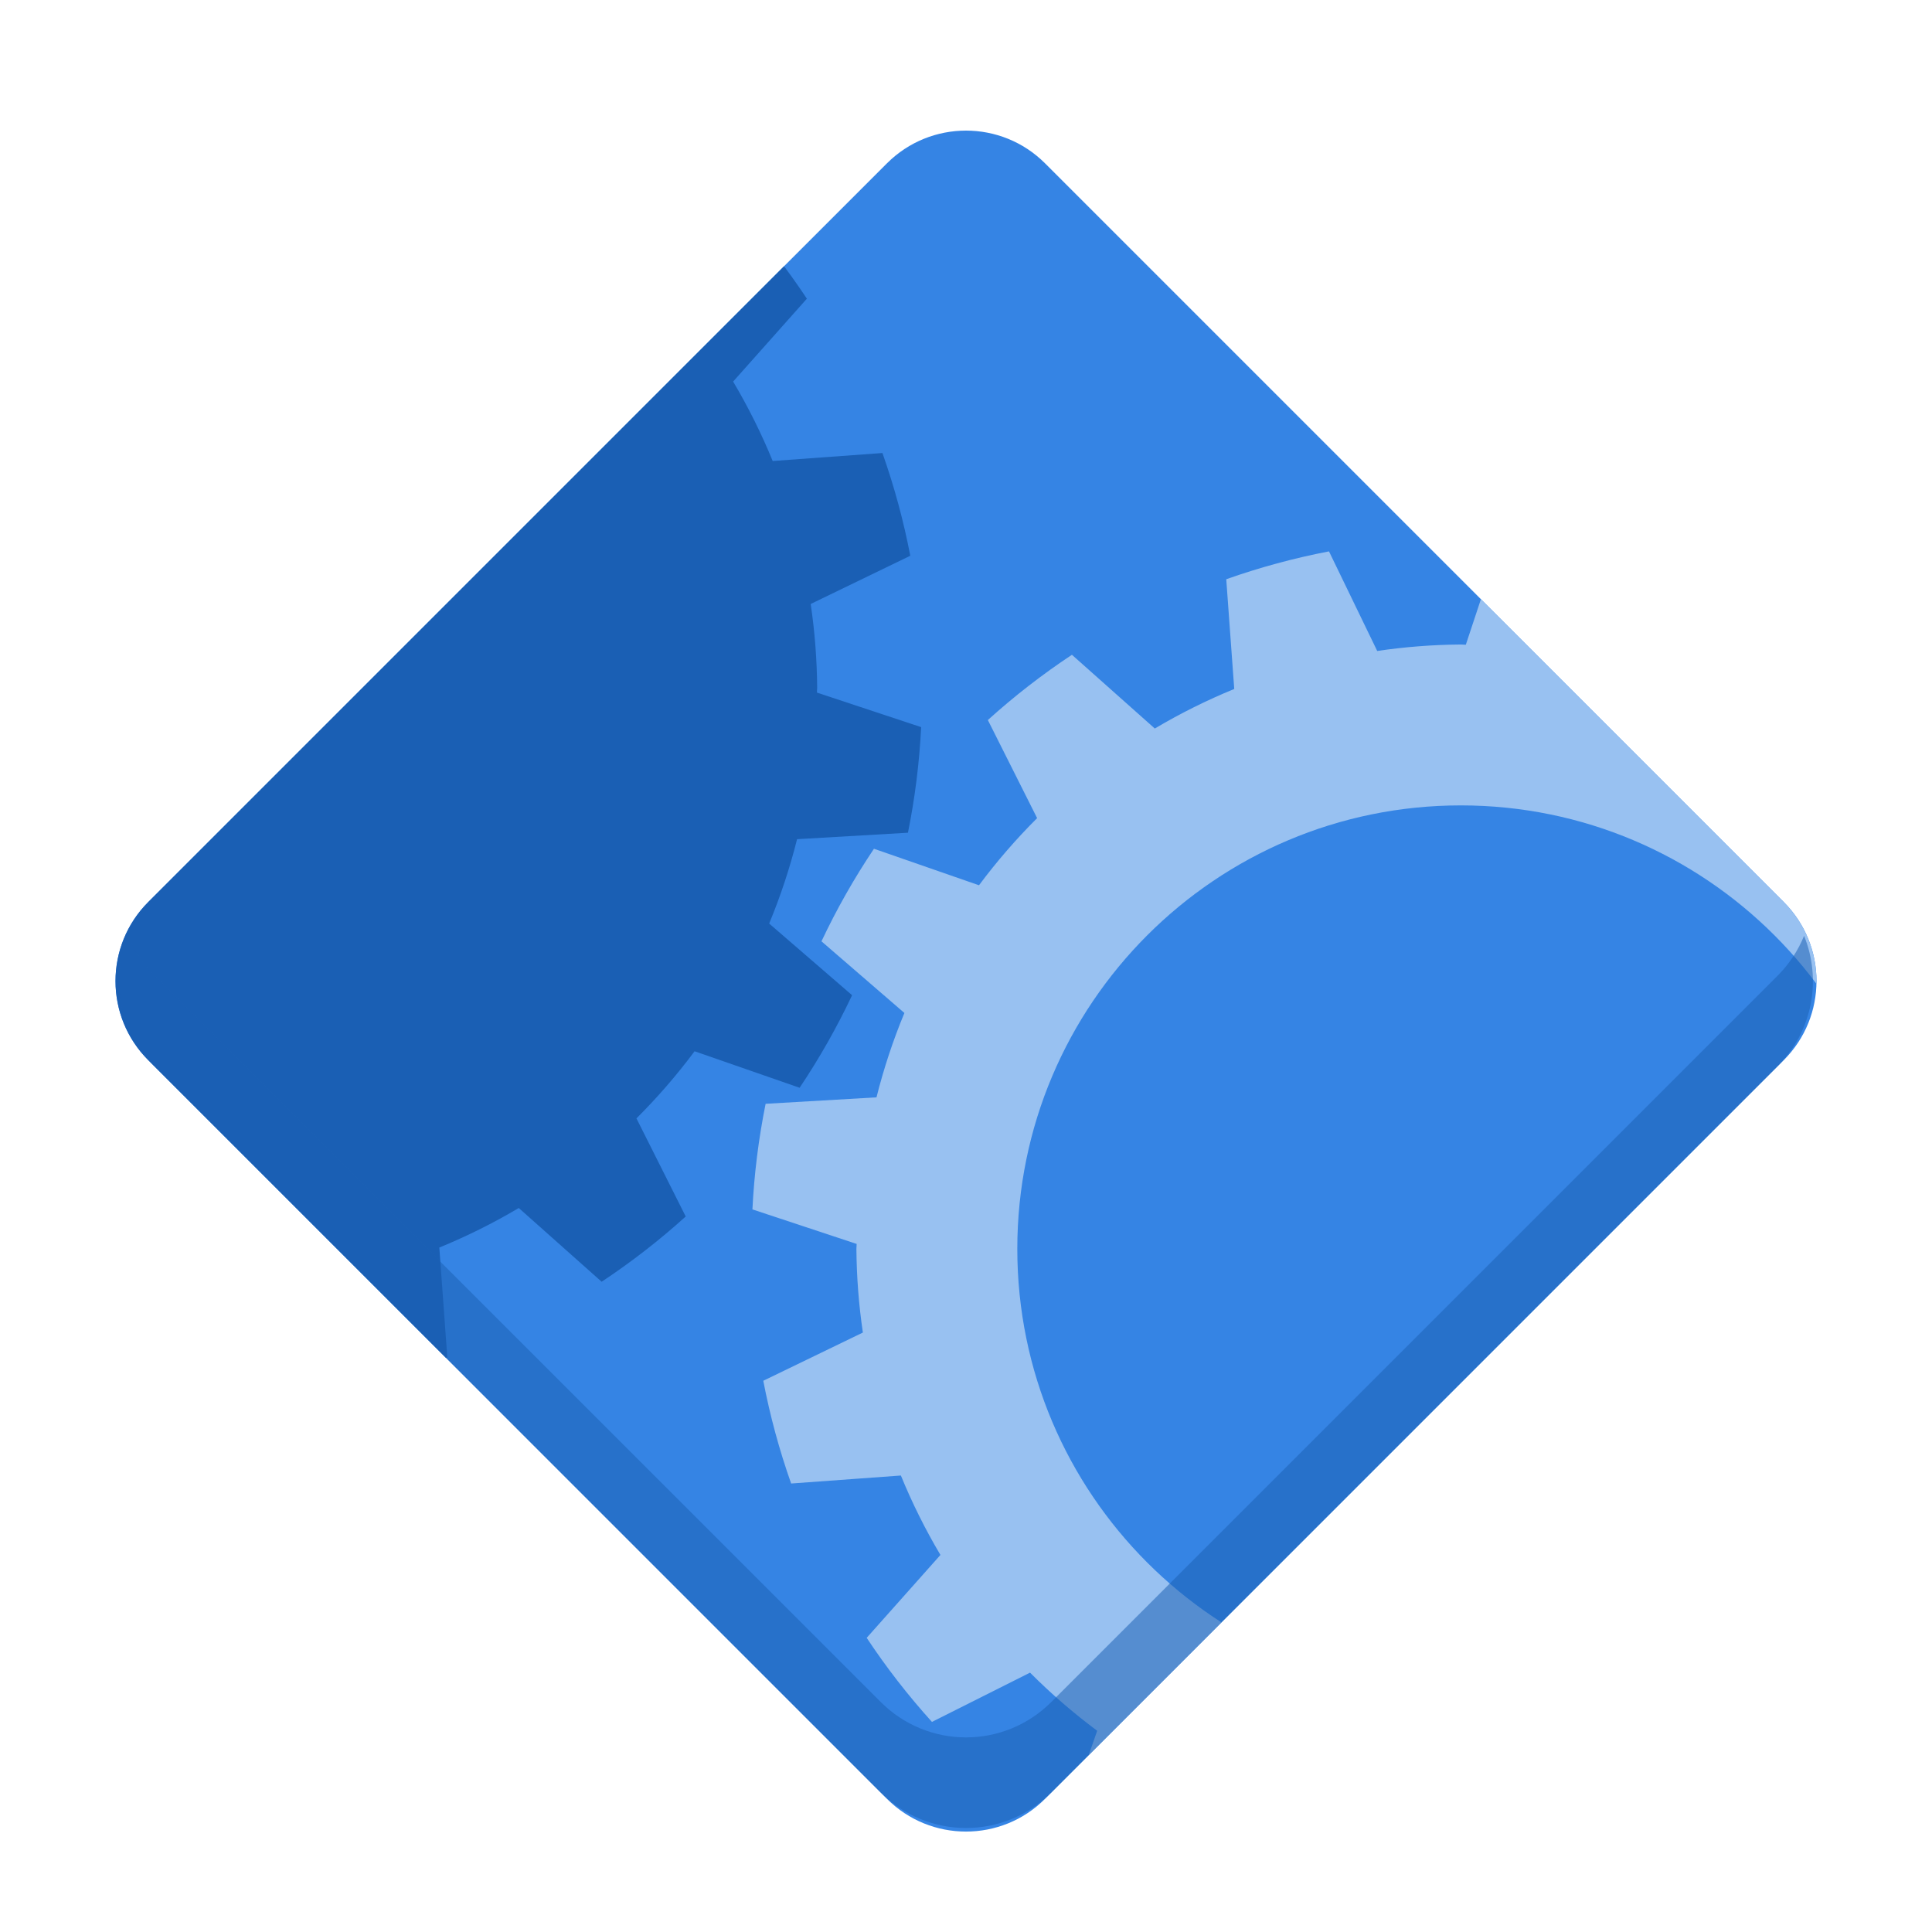
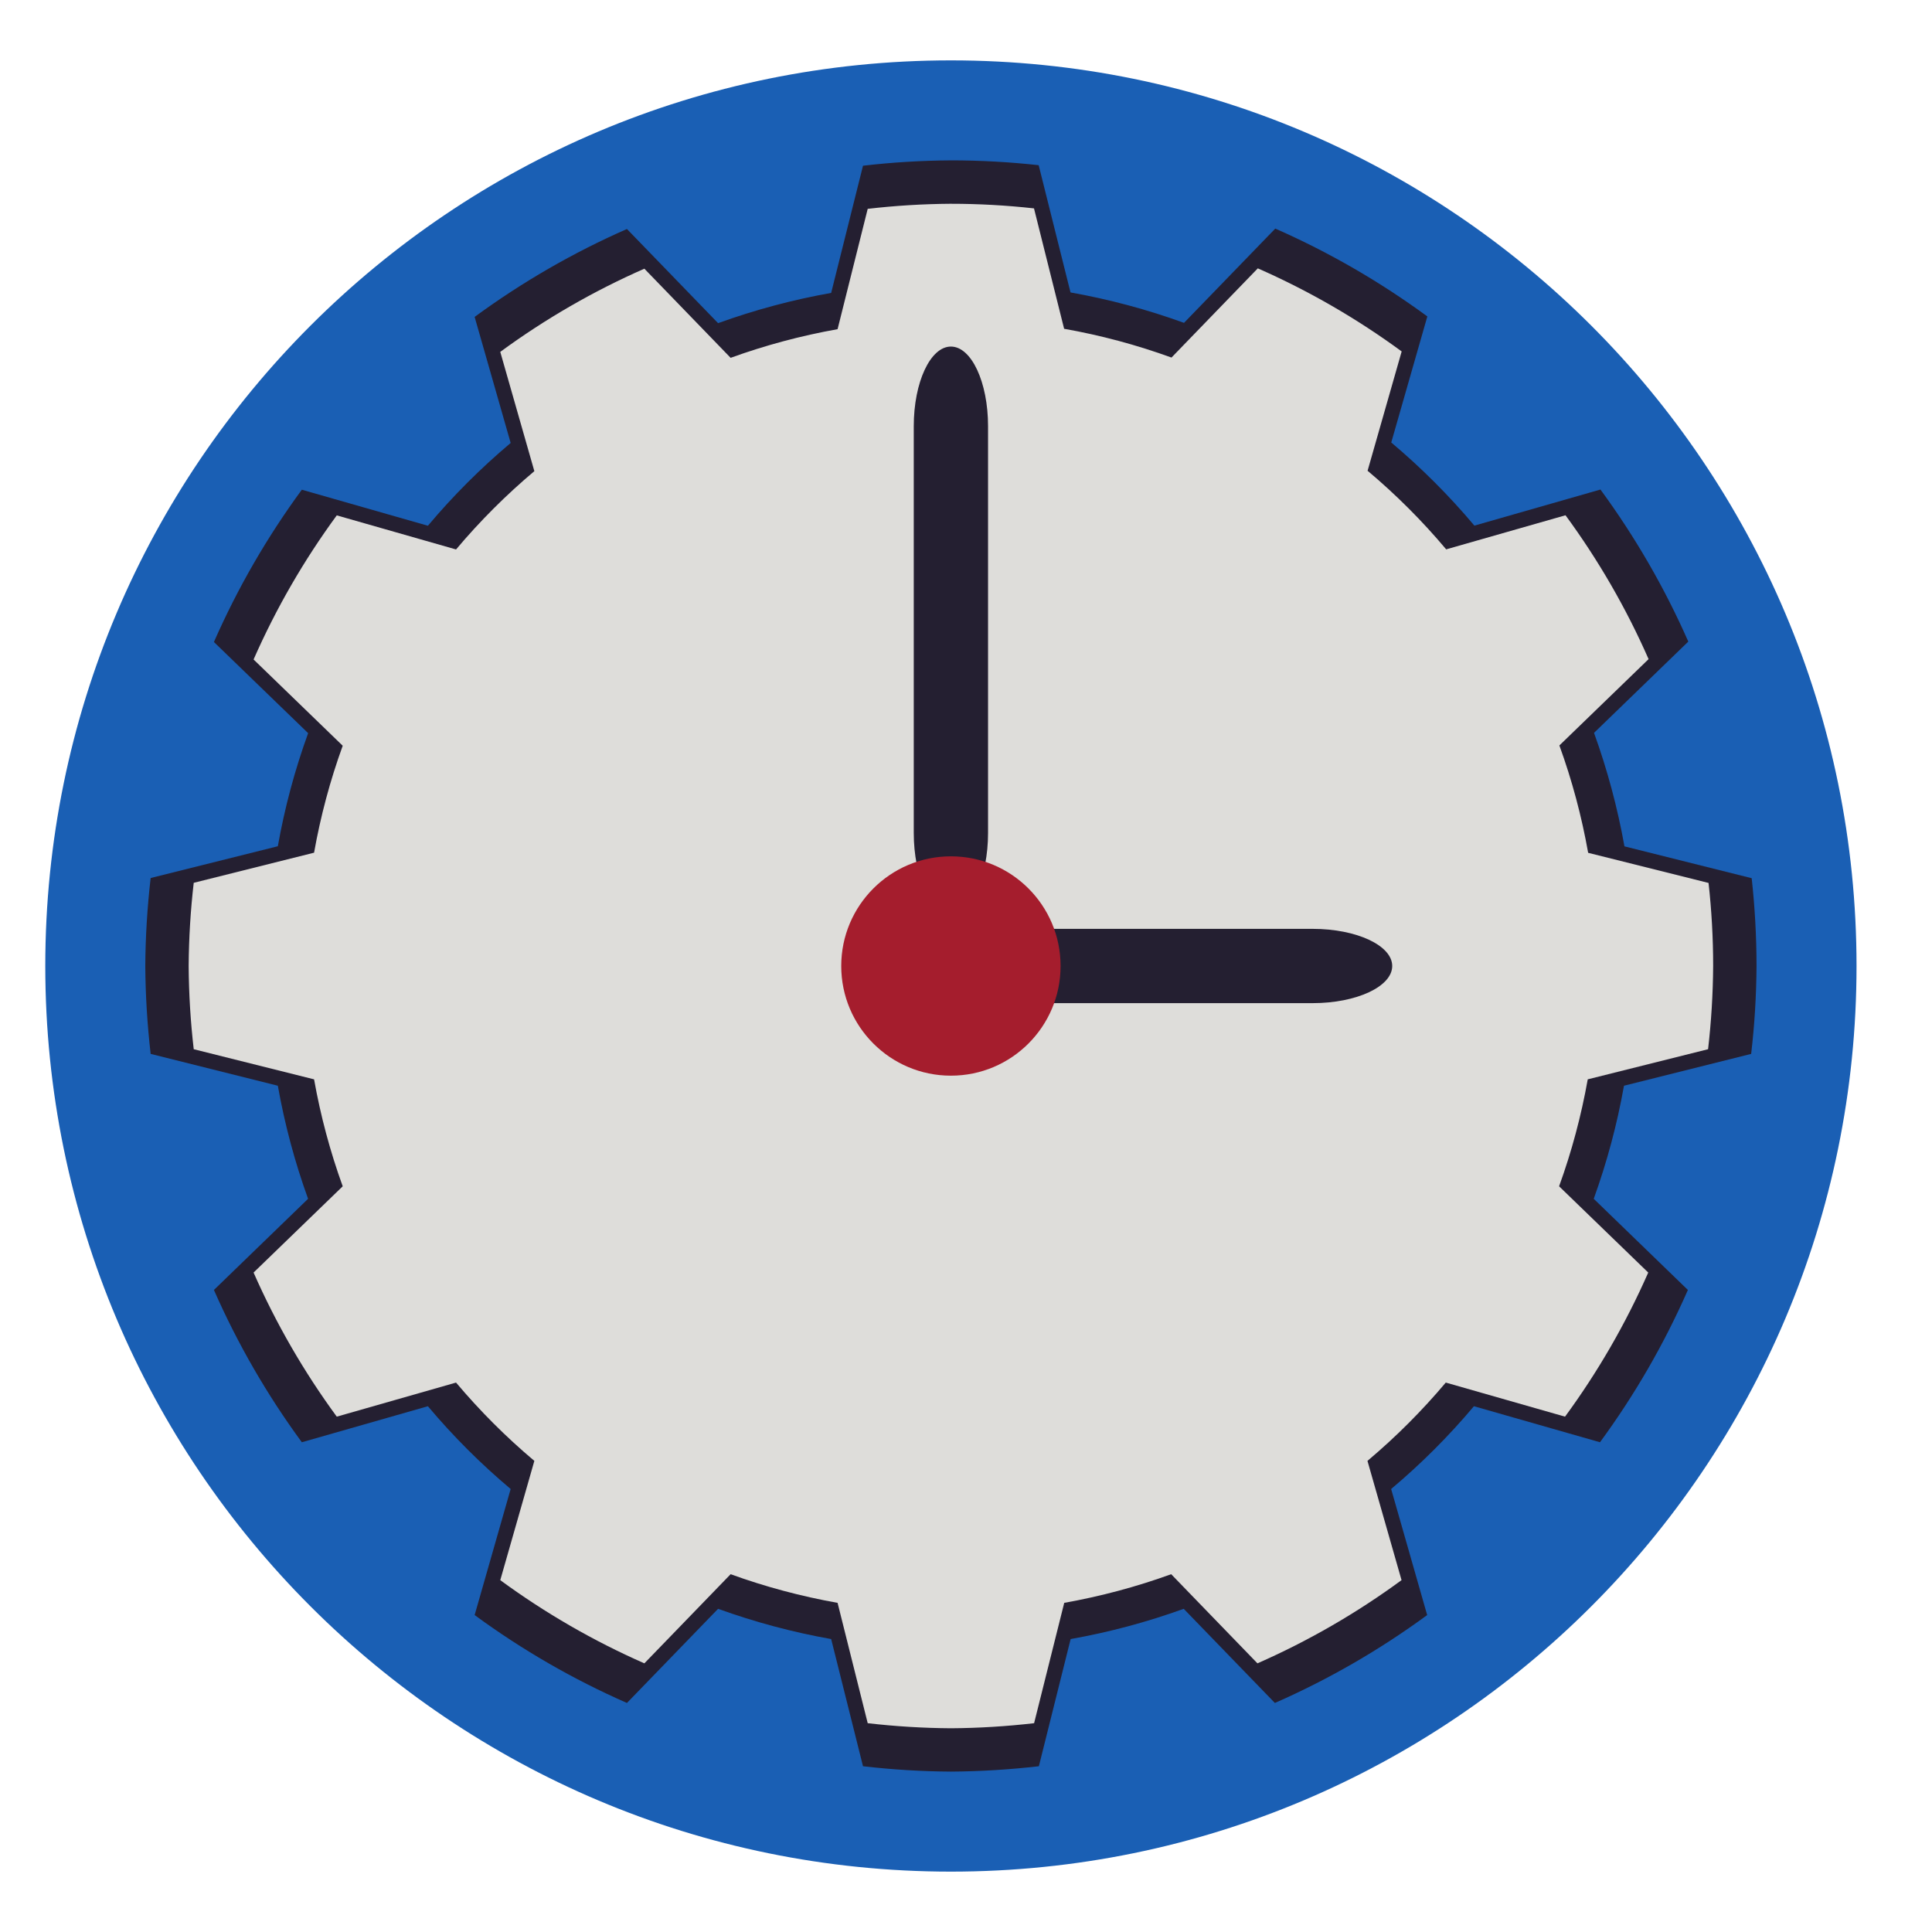
- <svg xmlns="http://www.w3.org/2000/svg" width="33.75mm" height="33.75mm" viewBox="0 0 33.75 33.75" version="1.1" id="svg974">
-   <defs id="defs968">
-     <clipPath clipPathUnits="userSpaceOnUse" id="clipPath18689">
-       <rect clip-path="none" transform="rotate(45)" ry="32" rx="32" y="123.999" x="486.037" height="362.943" width="362.943" id="rect18691" style="display:inline;opacity:1;vector-effect:none;fill:#4a86cf;fill-opacity:1;stroke:none;stroke-width:26.067;stroke-linecap:butt;stroke-linejoin:miter;stroke-miterlimit:4;stroke-dasharray:none;stroke-dashoffset:0;stroke-opacity:1;marker:none;marker-start:none;marker-mid:none;marker-end:none;paint-order:normal;enable-background:new" />
-     </clipPath>
-     <clipPath clipPathUnits="userSpaceOnUse" id="clipPath18689-3">
-       <rect clip-path="none" transform="rotate(45)" ry="32" rx="32" y="123.999" x="486.037" height="362.943" width="362.943" id="rect18691-6" style="display:inline;opacity:1;vector-effect:none;fill:#4a86cf;fill-opacity:1;stroke:none;stroke-width:26.067;stroke-linecap:butt;stroke-linejoin:miter;stroke-miterlimit:4;stroke-dasharray:none;stroke-dashoffset:0;stroke-opacity:1;marker:none;marker-start:none;marker-mid:none;marker-end:none;paint-order:normal;enable-background:new" />
-     </clipPath>
-   </defs>
-   <g id="layer1" transform="translate(-61.81982,-103.944)">
-     <g transform="matrix(0.2636723,0,0,0.2636723,61.81982,-529.397)" style="display:inline;stroke-width:0.25;enable-background:new" id="g1836">
-       <g transform="matrix(0.25,0,0,0.25,0,2295)" id="g18818" style="stroke-width:0.25">
-         <g style="stroke-width:0.27" transform="matrix(0.9260519,0,0,0.9260519,18.93073,50.87633)" id="g18590">
-           <g style="stroke-width:0.27" id="g18681" clip-path="url(#clipPath18689-3)">
-             <rect style="opacity:1;vector-effect:none;fill:#3584e4;fill-opacity:1;stroke:none;stroke-width:8.221;stroke-linecap:butt;stroke-linejoin:miter;stroke-miterlimit:4;stroke-dasharray:none;stroke-dashoffset:0;stroke-opacity:1;marker:none;marker-start:none;marker-mid:none;marker-end:none;paint-order:normal" id="rect18571" width="424" height="424" x="458.337" y="90.642" rx="10.092" ry="10.092" transform="matrix(0.6052817,0.6052817,-0.6052817,0.6052817,33.44063,99.07363)" clip-path="none" />
-             <circle style="opacity:1;vector-effect:none;fill:#f66151;fill-opacity:1;stroke:none;stroke-width:7.037;stroke-linecap:butt;stroke-linejoin:miter;stroke-miterlimit:4;stroke-dasharray:none;stroke-dashoffset:0;stroke-opacity:1;marker:none;marker-start:none;marker-mid:none;marker-end:none;paint-order:normal" id="path18706" cx="0" cy="0" r="0" transform="translate(0,-212)" />
-             <circle style="opacity:1;vector-effect:none;fill:#f66151;fill-opacity:1;stroke:none;stroke-width:7.037;stroke-linecap:butt;stroke-linejoin:miter;stroke-miterlimit:4;stroke-dasharray:none;stroke-dashoffset:0;stroke-opacity:1;marker:none;marker-start:none;marker-mid:none;marker-end:none;paint-order:normal" id="path18708" cx="0" cy="0" r="0" transform="translate(0,-212)" />
-             <path style="display:inline;opacity:1;vector-effect:none;fill:#98c1f1;fill-opacity:1;stroke:none;stroke-width:7.037;stroke-linecap:butt;stroke-linejoin:miter;stroke-miterlimit:4;stroke-dasharray:none;stroke-dashoffset:0;stroke-opacity:1;marker:none;marker-start:none;marker-mid:none;marker-end:none;paint-order:normal;enable-background:new" d="m 408.92,561.918 -9.886,29.829 a 172.971,172.971 0 0 0 -1.427,-0.071 172.971,172.971 0 0 0 -23.929,1.852 l -13.801,-28.501 a 203.293,203.293 0 0 0 -29.401,7.972 l 2.286,31.405 a 172.971,172.971 0 0 0 -22.732,11.319 l -23.718,-21.103 a 203.293,203.293 0 0 0 -24.059,18.674 l 14.099,28.073 a 172.971,172.971 0 0 0 -16.636,19.211 l -30.058,-10.448 a 203.293,203.293 0 0 0 -15.017,26.488 l 23.73,20.507 a 172.971,172.971 0 0 0 -7.985,24.143 l -31.73,1.849 a 203.293,203.293 0 0 0 -3.778,30.217 l 29.829,9.886 a 172.971,172.971 0 0 0 -0.071,1.427 172.971,172.971 0 0 0 1.852,23.929 l -28.501,13.801 a 203.293,203.293 0 0 0 7.972,29.401 l 31.405,-2.286 a 172.971,172.971 0 0 0 11.319,22.732 l -21.103,23.718 a 203.293,203.293 0 0 0 18.674,24.059 l 28.073,-14.099 a 172.971,172.971 0 0 0 19.211,16.636 l -10.448,30.058 a 203.293,203.293 0 0 0 26.488,15.017 l 20.507,-23.73 a 172.971,172.971 0 0 0 24.143,7.985 l 1.849,31.73 a 203.293,203.293 0 0 0 30.217,3.778 l 9.886,-29.829 a 172.971,172.971 0 0 0 1.427,0.071 172.971,172.971 0 0 0 23.929,-1.852 l 13.801,28.501 a 203.293,203.293 0 0 0 29.401,-7.972 l -2.286,-31.405 a 172.971,172.971 0 0 0 22.732,-11.319 l 23.718,21.103 A 203.293,203.293 0 0 0 532.96,916 l -14.099,-28.073 a 172.971,172.971 0 0 0 16.636,-19.211 l 30.058,10.448 a 203.293,203.293 0 0 0 15.017,-26.488 l -23.73,-20.507 a 172.971,172.971 0 0 0 7.985,-24.143 l 31.73,-1.849 a 203.293,203.293 0 0 0 3.778,-30.217 l -29.829,-9.886 a 172.971,172.971 0 0 0 0.071,-1.427 172.971,172.971 0 0 0 -1.852,-23.929 l 28.501,-13.801 a 203.293,203.293 0 0 0 -7.972,-29.401 l -31.405,2.286 a 172.971,172.971 0 0 0 -11.319,-22.732 l 21.103,-23.718 a 203.293,203.293 0 0 0 -18.674,-24.059 l -28.073,14.099 a 172.971,172.971 0 0 0 -19.211,-16.636 l 10.448,-30.058 A 203.293,203.293 0 0 0 485.636,581.681 l -20.507,23.73 a 172.971,172.971 0 0 0 -24.143,-7.985 l -1.849,-31.73 a 203.293,203.293 0 0 0 -30.217,-3.778 z M 397.607,637.722 A 126.926,126.926 0 0 1 524.532,764.647 126.926,126.926 0 0 1 397.607,891.572 126.926,126.926 0 0 1 270.682,764.647 126.926,126.926 0 0 1 397.607,637.722 Z" id="path18717-4" />
-             <path id="path18758" d="m 51.748,401.284 -9.886,29.829 c -0.476,-0.026 -0.951,-0.05 -1.427,-0.071 -8.01,0.062 -16.005,0.681 -23.929,1.852 L 2.706,404.392 c -9.986,1.918 -19.814,4.583 -29.401,7.972 l 2.286,31.405 c -7.844,3.211 -15.442,6.994 -22.732,11.319 l -23.718,-21.103 c -8.475,5.614 -16.518,11.857 -24.059,18.674 l 14.099,28.073 c -6.009,5.987 -11.569,12.408 -16.636,19.211 l -30.058,-10.448 c -5.661,8.442 -10.68,17.296 -15.017,26.488 l 23.73,20.507 c -3.25,7.841 -5.919,15.91 -7.985,24.143 l -31.73,1.849 c -2.013,9.964 -3.276,20.064 -3.778,30.217 l 29.829,9.886 c -0.026,0.476 -0.05,0.951 -0.071,1.427 0.062,8.01 0.681,16.005 1.852,23.929 l -28.501,13.801 c 1.918,9.986 4.583,19.814 7.972,29.401 l 31.405,-2.286 c 3.211,7.844 6.994,15.442 11.319,22.732 l -21.103,23.718 c 5.614,8.475 11.857,16.518 18.674,24.059 l 28.073,-14.099 c 5.987,6.009 12.408,11.569 19.211,16.636 l -10.448,30.058 c 8.442,5.661 17.296,10.68 26.488,15.017 l 20.507,-23.73 c 7.841,3.25 15.91,5.919 24.143,7.985 l 1.849,31.73 c 9.964,2.013 20.064,3.276 30.217,3.778 l 9.886,-29.829 c 0.476,0.026 0.951,0.05 1.427,0.071 8.01,-0.062 16.005,-0.681 23.929,-1.852 l 13.801,28.501 c 9.986,-1.918 19.814,-4.583 29.401,-7.972 l -2.286,-31.405 c 7.844,-3.211 15.442,-6.994 22.732,-11.319 l 23.718,21.103 c 8.475,-5.614 16.518,-11.857 24.059,-18.674 l -14.099,-28.073 c 6.009,-5.987 11.569,-12.408 16.636,-19.211 l 30.058,10.448 c 5.661,-8.442 10.68,-17.296 15.017,-26.488 l -23.73,-20.507 c 3.25,-7.841 5.919,-15.91 7.985,-24.143 l 31.73,-1.849 c 2.013,-9.964 3.276,-20.064 3.778,-30.217 l -29.829,-9.886 c 0.026,-0.476 0.05,-0.951 0.071,-1.427 -0.062,-8.01 -0.681,-16.005 -1.852,-23.929 l 28.501,-13.801 c -1.918,-9.986 -4.583,-19.814 -7.972,-29.401 l -31.405,2.286 c -3.211,-7.844 -6.994,-15.442 -11.319,-22.732 l 21.103,-23.718 c -5.614,-8.475 -11.857,-16.518 -18.674,-24.059 l -28.073,14.099 c -5.987,-6.009 -12.408,-11.569 -19.211,-16.636 l 10.448,-30.058 c -8.442,-5.661 -17.296,-10.68 -26.488,-15.017 l -20.507,23.73 c -7.841,-3.25 -15.91,-5.919 -24.143,-7.985 l -1.849,-31.73 c -9.964,-2.013 -20.064,-3.276 -30.217,-3.778 z" style="display:inline;opacity:1;vector-effect:none;fill:#1a5fb4;fill-opacity:1;stroke:none;stroke-width:7.037;stroke-linecap:butt;stroke-linejoin:miter;stroke-miterlimit:4;stroke-dasharray:none;stroke-dashoffset:0;stroke-opacity:1;marker:none;marker-start:none;marker-mid:none;marker-end:none;paint-order:normal;enable-background:new" />
-           </g>
-         </g>
-         <path style="display:inline;opacity:0.534;vector-effect:none;fill:#1a5fb4;fill-opacity:1;stroke:none;stroke-width:1.629;stroke-linecap:butt;stroke-linejoin:miter;stroke-miterlimit:4;stroke-dasharray:none;stroke-dashoffset:0;stroke-opacity:1;marker:none;marker-start:none;marker-mid:none;marker-end:none;paint-order:normal;enable-background:new" clip-path="none" d="m 8.477,2676 c -1.171,2.887 -0.583,6.308 1.766,8.656 l 48.102,48.102 c 3.134,3.134 8.179,3.134 11.312,0 l 48.102,-48.102 c 2.348,-2.348 2.937,-5.77 1.766,-8.656 -0.392,0.966 -0.98,1.871 -1.766,2.656 l -48.102,48.102 c -3.134,3.134 -8.179,3.134 -11.312,0 L 10.242,2678.656 C 9.457,2677.871 8.868,2676.965 8.477,2676 Z" transform="matrix(4,0,0,4,0,-10028)" id="rect18571-6" />
-       </g>
-       <rect y="2402" x="-1.5000001e-06" height="128" width="128" id="rect9125-7-2" style="display:inline;opacity:1;vector-effect:none;fill:none;fill-opacity:1;stroke:none;stroke-width:1.25;stroke-linecap:butt;stroke-linejoin:miter;stroke-miterlimit:4;stroke-dasharray:none;stroke-dashoffset:0;stroke-opacity:1;marker:none;marker-start:none;marker-mid:none;marker-end:none;paint-order:normal;enable-background:new" />
-     </g>
-   </g>
+ <svg xmlns="http://www.w3.org/2000/svg" height="128px" viewBox="0 0 128 128" width="128px">
+   <path d="m 123 64 c 0 33.137 -26.863 60 -60 60 s -60 -26.863 -60 -60 s 26.863 -60 60 -60 s 60 26.863 60 60 z m 0 0" fill="#1a5fb4" />
+   <path d="m 63 10.625 c -1.945 0.012 -3.891 0.129 -5.824 0.355 l -2.109 8.426 c -2.551 0.453 -5.059 1.125 -7.492 2.004 l -6.039 -6.238 c -3.566 1.566 -6.949 3.52 -10.09 5.824 l 2.387 8.352 c -1.984 1.668 -3.816 3.5 -5.484 5.484 l -8.352 -2.387 c -2.305 3.141 -4.258 6.523 -5.824 10.09 l 6.242 6.039 c -0.883 2.434 -1.555 4.941 -2.008 7.492 l -8.426 2.105 c -0.223 1.938 -0.344 3.883 -0.355 5.828 c 0.012 1.945 0.133 3.891 0.355 5.824 l 8.426 2.109 c 0.453 2.551 1.125 5.059 2.004 7.492 l -6.238 6.039 c 1.566 3.566 3.52 6.949 5.824 10.09 l 8.352 -2.387 c 1.668 1.984 3.5 3.816 5.484 5.484 l -2.387 8.352 c 3.141 2.305 6.523 4.258 10.09 5.824 l 6.039 -6.238 c 2.434 0.879 4.941 1.551 7.492 2.004 l 2.109 8.426 c 1.934 0.223 3.879 0.344 5.824 0.355 c 1.945 -0.012 3.891 -0.133 5.828 -0.355 l 2.105 -8.426 c 2.551 -0.453 5.059 -1.125 7.492 -2.004 l 6.039 6.238 c 3.566 -1.566 6.949 -3.52 10.09 -5.824 l -2.387 -8.352 c 1.984 -1.668 3.816 -3.5 5.484 -5.484 l 8.352 2.387 c 2.305 -3.141 4.258 -6.523 5.824 -10.09 l -6.238 -6.039 c 0.879 -2.434 1.551 -4.941 2.004 -7.492 l 8.426 -2.109 c 0.227 -1.934 0.344 -3.879 0.355 -5.824 c 0 -1.945 -0.109 -3.887 -0.32 -5.816 l -8.43 -2.109 c -0.457 -2.562 -1.133 -5.074 -2.016 -7.52 l 6.246 -6.047 c -1.566 -3.559 -3.52 -6.938 -5.82 -10.074 l -8.352 2.391 c -1.676 -1.992 -3.516 -3.832 -5.508 -5.508 l 2.391 -8.352 c -3.137 -2.301 -6.516 -4.254 -10.074 -5.82 l -6.047 6.246 c -2.445 -0.887 -4.957 -1.559 -7.52 -2.016 l -2.109 -8.43 c -1.93 -0.211 -3.871 -0.32 -5.816 -0.32 z m 0 0" fill="#241f31" />
+   <path d="m 63 13.5 c -1.844 0.012 -3.684 0.125 -5.512 0.336 l -1.996 7.973 c -2.41 0.43 -4.781 1.062 -7.086 1.898 l -5.715 -5.906 c -3.375 1.484 -6.574 3.332 -9.547 5.512 l 2.258 7.902 c -1.875 1.578 -3.609 3.312 -5.188 5.188 l -7.902 -2.258 c -2.18 2.973 -4.027 6.172 -5.512 9.547 l 5.906 5.715 c -0.836 2.301 -1.469 4.676 -1.898 7.086 l -7.973 1.996 c -0.211 1.828 -0.324 3.668 -0.336 5.512 c 0.012 1.844 0.125 3.684 0.336 5.512 l 7.973 1.996 c 0.43 2.41 1.062 4.781 1.898 7.086 l -5.906 5.715 c 1.484 3.375 3.332 6.574 5.512 9.547 l 7.902 -2.258 c 1.578 1.875 3.312 3.609 5.188 5.188 l -2.258 7.902 c 2.973 2.18 6.172 4.027 9.547 5.512 l 5.715 -5.906 c 2.305 0.836 4.676 1.469 7.086 1.898 l 1.996 7.973 c 1.828 0.211 3.668 0.324 5.512 0.336 c 1.844 -0.012 3.684 -0.125 5.512 -0.336 l 1.996 -7.973 c 2.41 -0.43 4.781 -1.062 7.086 -1.898 l 5.715 5.906 c 3.375 -1.484 6.574 -3.332 9.547 -5.512 l -2.258 -7.902 c 1.875 -1.578 3.609 -3.312 5.188 -5.188 l 7.902 2.258 c 2.18 -2.973 4.027 -6.172 5.512 -9.547 l -5.906 -5.715 c 0.836 -2.305 1.469 -4.676 1.898 -7.086 l 7.973 -1.996 c 0.211 -1.828 0.324 -3.668 0.336 -5.512 c 0 -1.84 -0.102 -3.676 -0.305 -5.504 l -7.977 -1.996 c -0.43 -2.422 -1.066 -4.801 -1.906 -7.113 l 5.91 -5.719 c -1.48 -3.371 -3.328 -6.566 -5.504 -9.531 l -7.906 2.258 c -1.582 -1.883 -3.324 -3.625 -5.207 -5.207 l 2.258 -7.906 c -2.965 -2.176 -6.164 -4.023 -9.531 -5.504 l -5.719 5.91 c -2.312 -0.84 -4.691 -1.477 -7.113 -1.906 l -1.996 -7.977 c -1.828 -0.203 -3.664 -0.305 -5.504 -0.305 z m 0 0" fill="#deddda" />
+   <path d="m 63 22.961 c 1.359 0 2.461 2.359 2.461 5.273 v 26.953 c 0 2.914 -1.102 5.273 -2.461 5.273 s -2.461 -2.359 -2.461 -5.273 v -26.953 c 0 -2.914 1.102 -5.273 2.461 -5.273 z m 0 0" fill="#241f31" />
+   <path d="m 92.238 64 c 0 1.359 -2.359 2.461 -5.273 2.461 h -19.336 c -2.914 0 -5.273 -1.102 -5.273 -2.461 s 2.359 -2.461 5.273 -2.461 h 19.336 c 2.914 0 5.273 1.102 5.273 2.461 z m 0 0" fill="#241f31" />
+   <path d="m 70.266 64 c 0 4.012 -3.254 7.266 -7.266 7.266 s -7.266 -3.254 -7.266 -7.266 s 3.254 -7.266 7.266 -7.266 s 7.266 3.254 7.266 7.266 z m 0 0" fill="#a51d2d" />
</svg>
